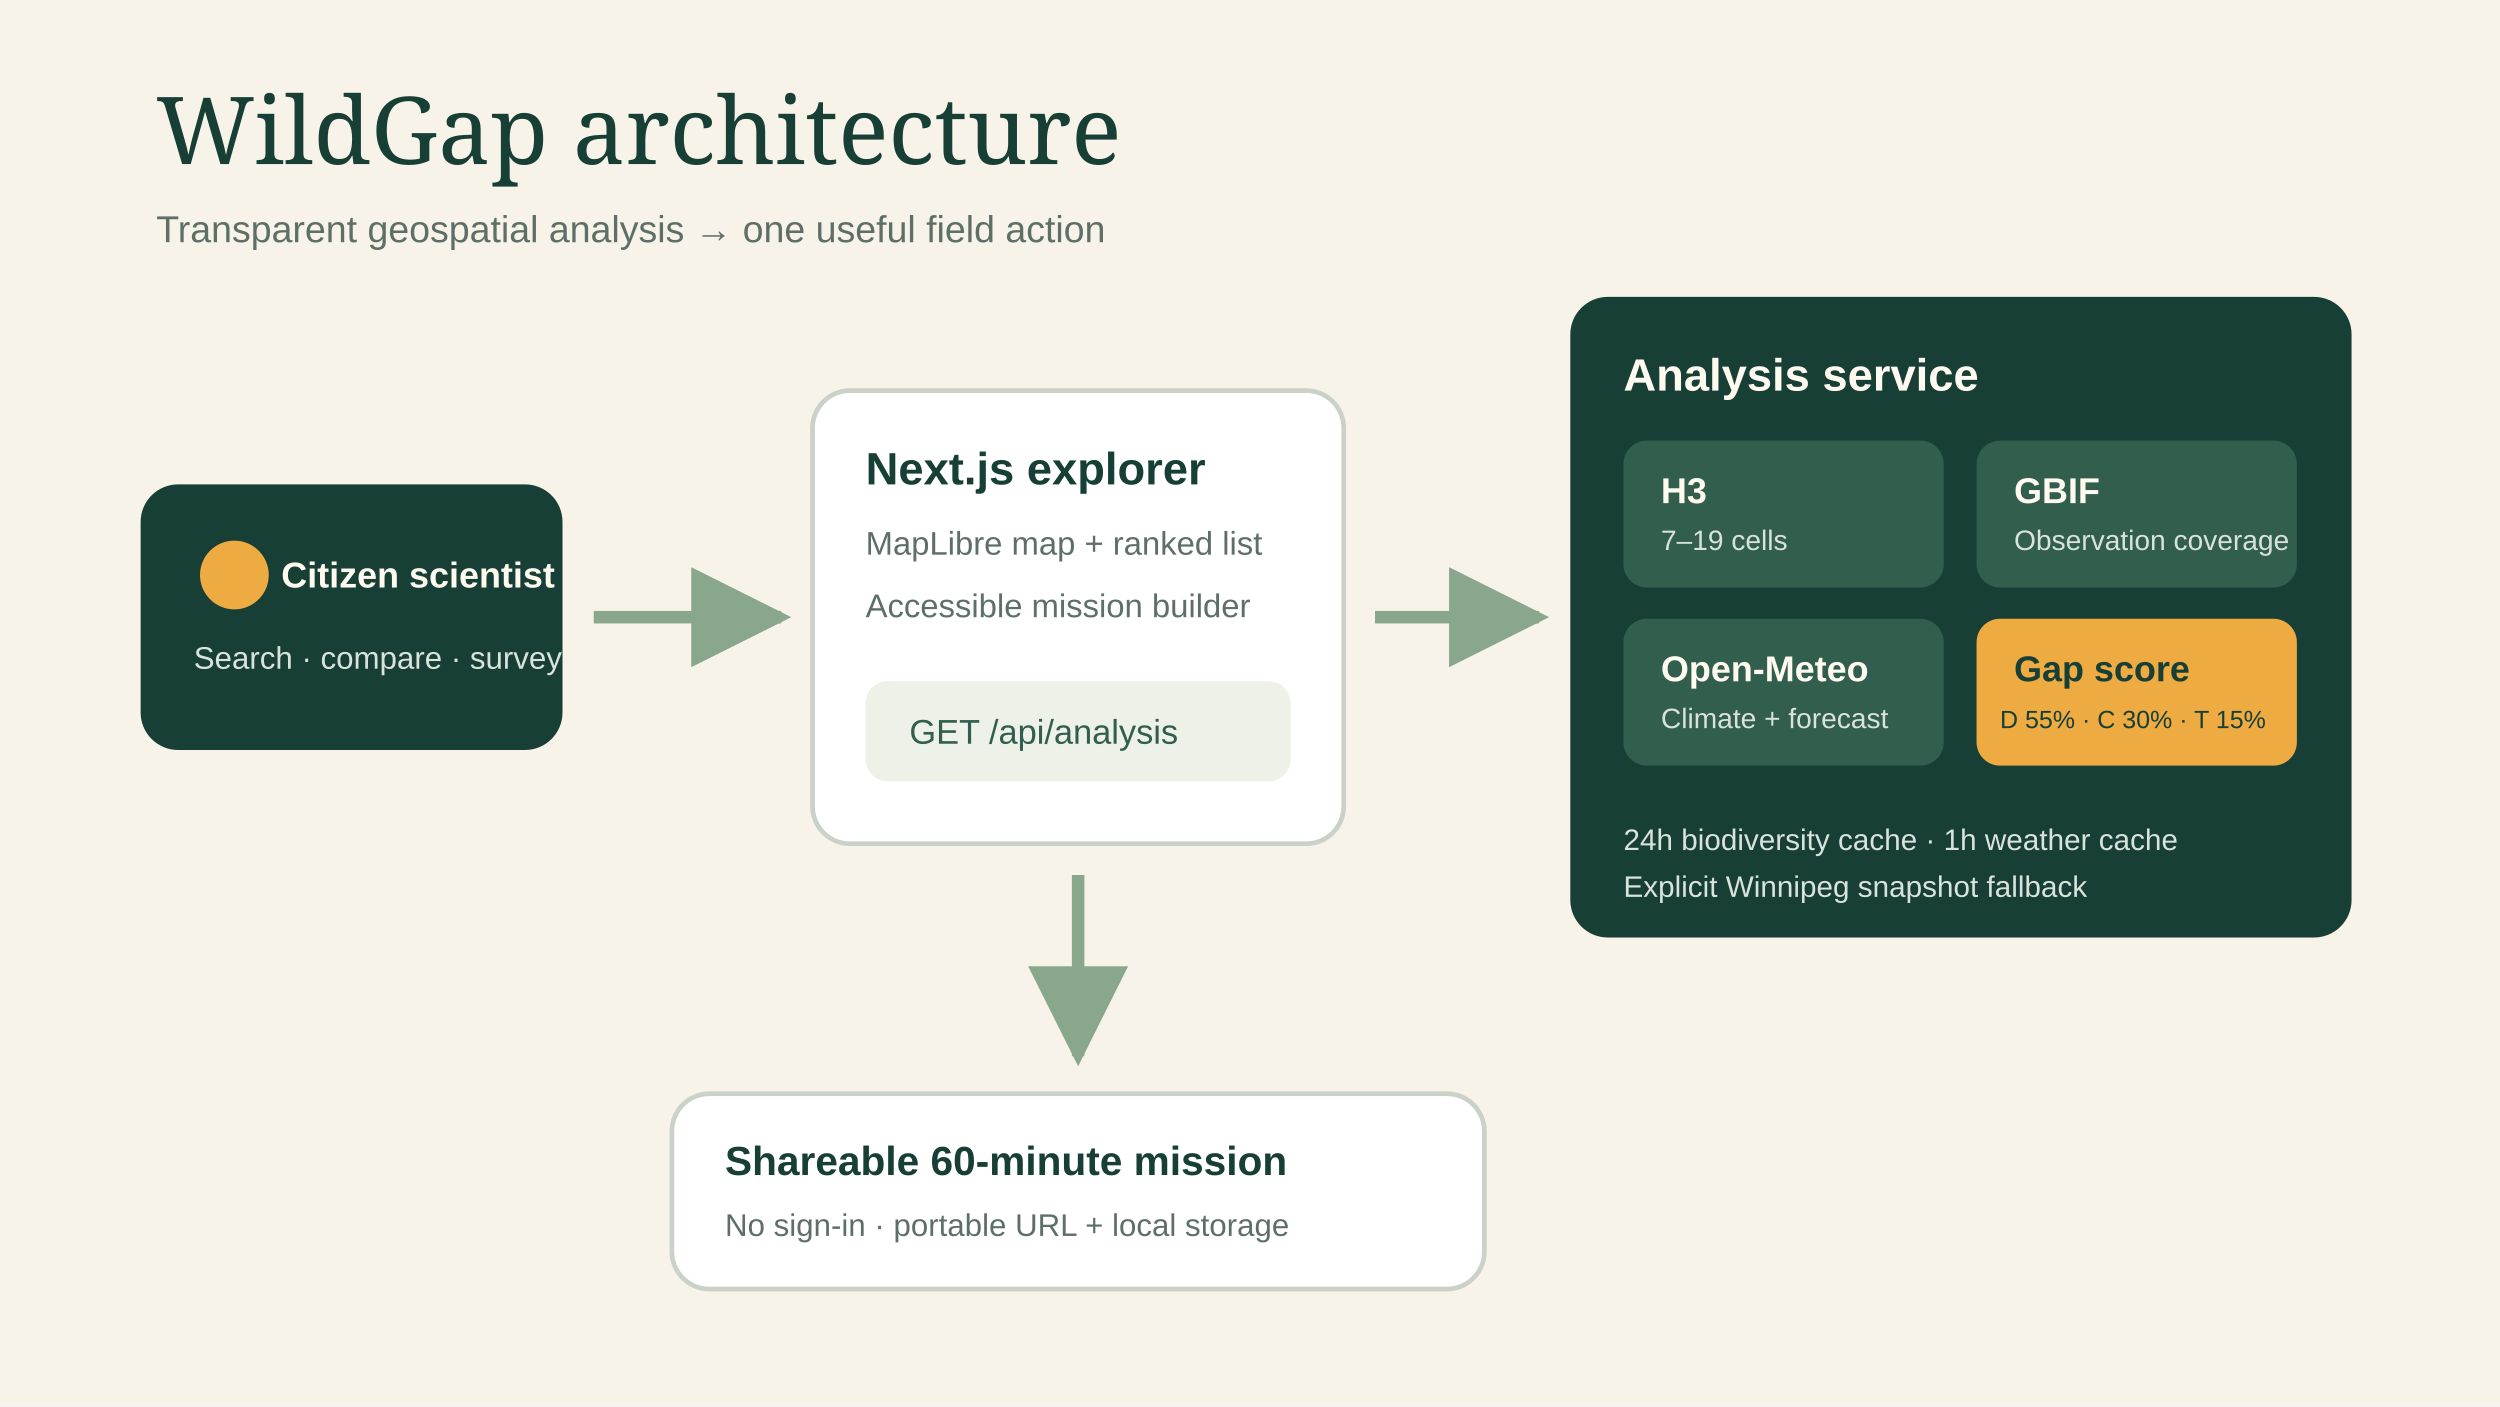
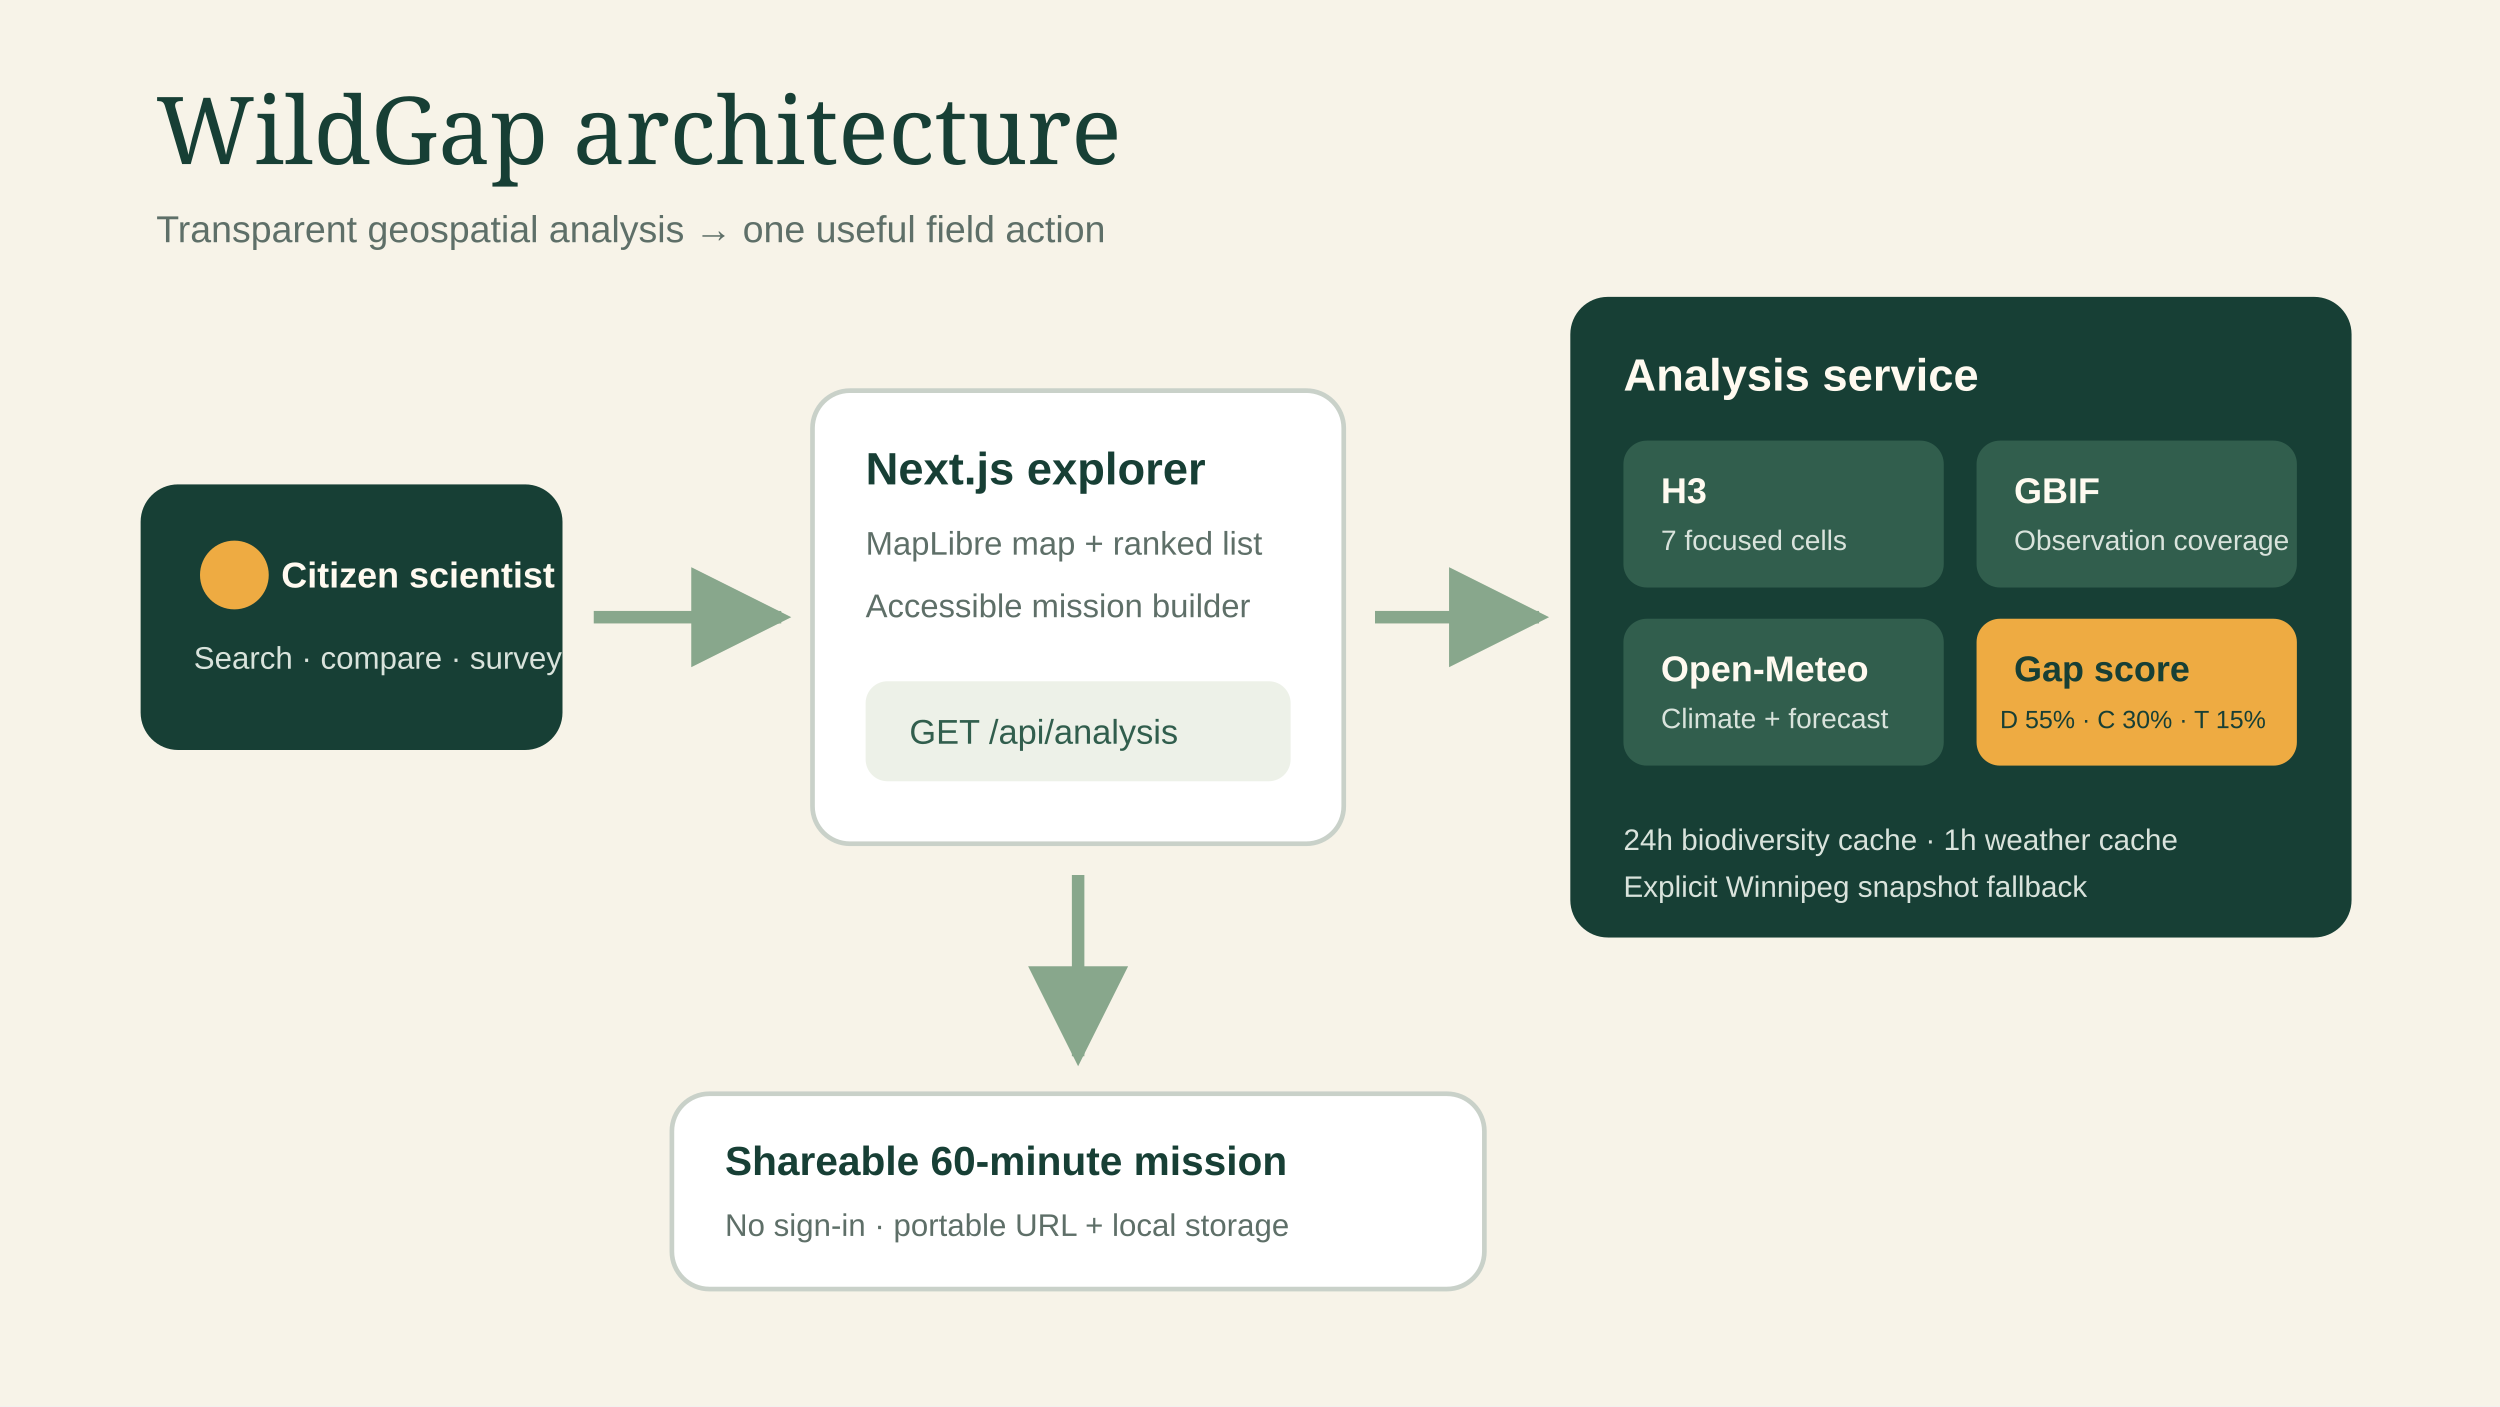
<svg xmlns="http://www.w3.org/2000/svg" width="1600" height="900" viewBox="0 0 1600 900" role="img" aria-labelledby="title desc">
  <rect width="1600" height="900" fill="#f7f3e8" />
  <text x="100" y="105" fill="#173f35" font-family="Georgia,serif" font-size="60">WildGap architecture</text>
  <text x="100" y="155" fill="#5e6f68" font-family="Arial,sans-serif" font-size="24">Transparent geospatial analysis → one useful field action</text>
  <g font-family="Arial,sans-serif">
    <g transform="translate(90 310)">
      <rect width="270" height="170" rx="24" fill="#173f35" />
      <circle cx="60" cy="58" r="22" fill="#eeab42" />
      <text x="90" y="66" fill="#fffaf0" font-size="23" font-weight="700">Citizen scientist</text>
      <text x="34" y="118" fill="#d9e3dc" font-size="20">Search · compare · survey</text>
    </g>
    <path d="M380 395H500" stroke="#88a78c" stroke-width="8" marker-end="url(#arrow)" />
    <g transform="translate(520 250)">
      <rect width="340" height="290" rx="24" fill="#fff" stroke="#c9d1c9" stroke-width="3" />
      <text x="34" y="60" fill="#173f35" font-size="29" font-weight="700">Next.js explorer</text>
      <text x="34" y="105" fill="#5e6f68" font-size="21">MapLibre map + ranked list</text>
      <text x="34" y="145" fill="#5e6f68" font-size="21">Accessible mission builder</text>
      <rect x="34" y="186" width="272" height="64" rx="14" fill="#edf1e8" />
      <text x="62" y="226" fill="#315e4d" font-size="22">GET /api/analysis</text>
    </g>
    <path d="M880 395H985" stroke="#88a78c" stroke-width="8" marker-end="url(#arrow)" />
    <g transform="translate(1005 190)">
      <rect width="500" height="410" rx="24" fill="#173f35" />
      <text x="34" y="60" fill="#fffaf0" font-size="29" font-weight="700">Analysis service</text>
      <g transform="translate(34 92)">
        <rect width="205" height="94" rx="15" fill="#315e4d" />
        <text x="24" y="40" fill="#fffaf0" font-size="23" font-weight="700">H3</text>
-         <text x="24" y="70" fill="#d9e3dc" font-size="18">7–19 cells</text>
+         <text x="24" y="70" fill="#d9e3dc" font-size="18">7 focused cells</text>
      </g>
      <g transform="translate(260 92)">
        <rect width="205" height="94" rx="15" fill="#315e4d" />
        <text x="24" y="40" fill="#fffaf0" font-size="23" font-weight="700">GBIF</text>
        <text x="24" y="70" fill="#d9e3dc" font-size="18">Observation coverage</text>
      </g>
      <g transform="translate(34 206)">
        <rect width="205" height="94" rx="15" fill="#315e4d" />
        <text x="24" y="40" fill="#fffaf0" font-size="23" font-weight="700">Open-Meteo</text>
        <text x="24" y="70" fill="#d9e3dc" font-size="18">Climate + forecast</text>
      </g>
      <g transform="translate(260 206)">
        <rect width="205" height="94" rx="15" fill="#eeab42" />
        <text x="24" y="40" fill="#173f35" font-size="23" font-weight="700">Gap score</text>
        <text x="15" y="70" fill="#173f35" font-size="16">D 55% · C 30% · T 15%</text>
      </g>
      <text x="34" y="354" fill="#d9e3dc" font-size="19">24h biodiversity cache · 1h weather cache</text>
      <text x="34" y="384" fill="#d9e3dc" font-size="19">Explicit Winnipeg snapshot fallback</text>
    </g>
    <path d="M690 560V676" stroke="#88a78c" stroke-width="8" marker-end="url(#arrow)" />
    <g transform="translate(430 700)">
      <rect width="520" height="125" rx="24" fill="#fff" stroke="#c9d1c9" stroke-width="3" />
      <text x="34" y="52" fill="#173f35" font-size="26" font-weight="700">Shareable 60-minute mission</text>
      <text x="34" y="91" fill="#5e6f68" font-size="20">No sign-in · portable URL + local storage</text>
    </g>
  </g>
  <defs>
    <marker id="arrow" viewBox="0 0 10 10" refX="9" refY="5" markerWidth="8" markerHeight="8" orient="auto-start-reverse">
      <path d="M 0 0 L 10 5 L 0 10 z" fill="#88a78c" />
    </marker>
  </defs>
</svg>
